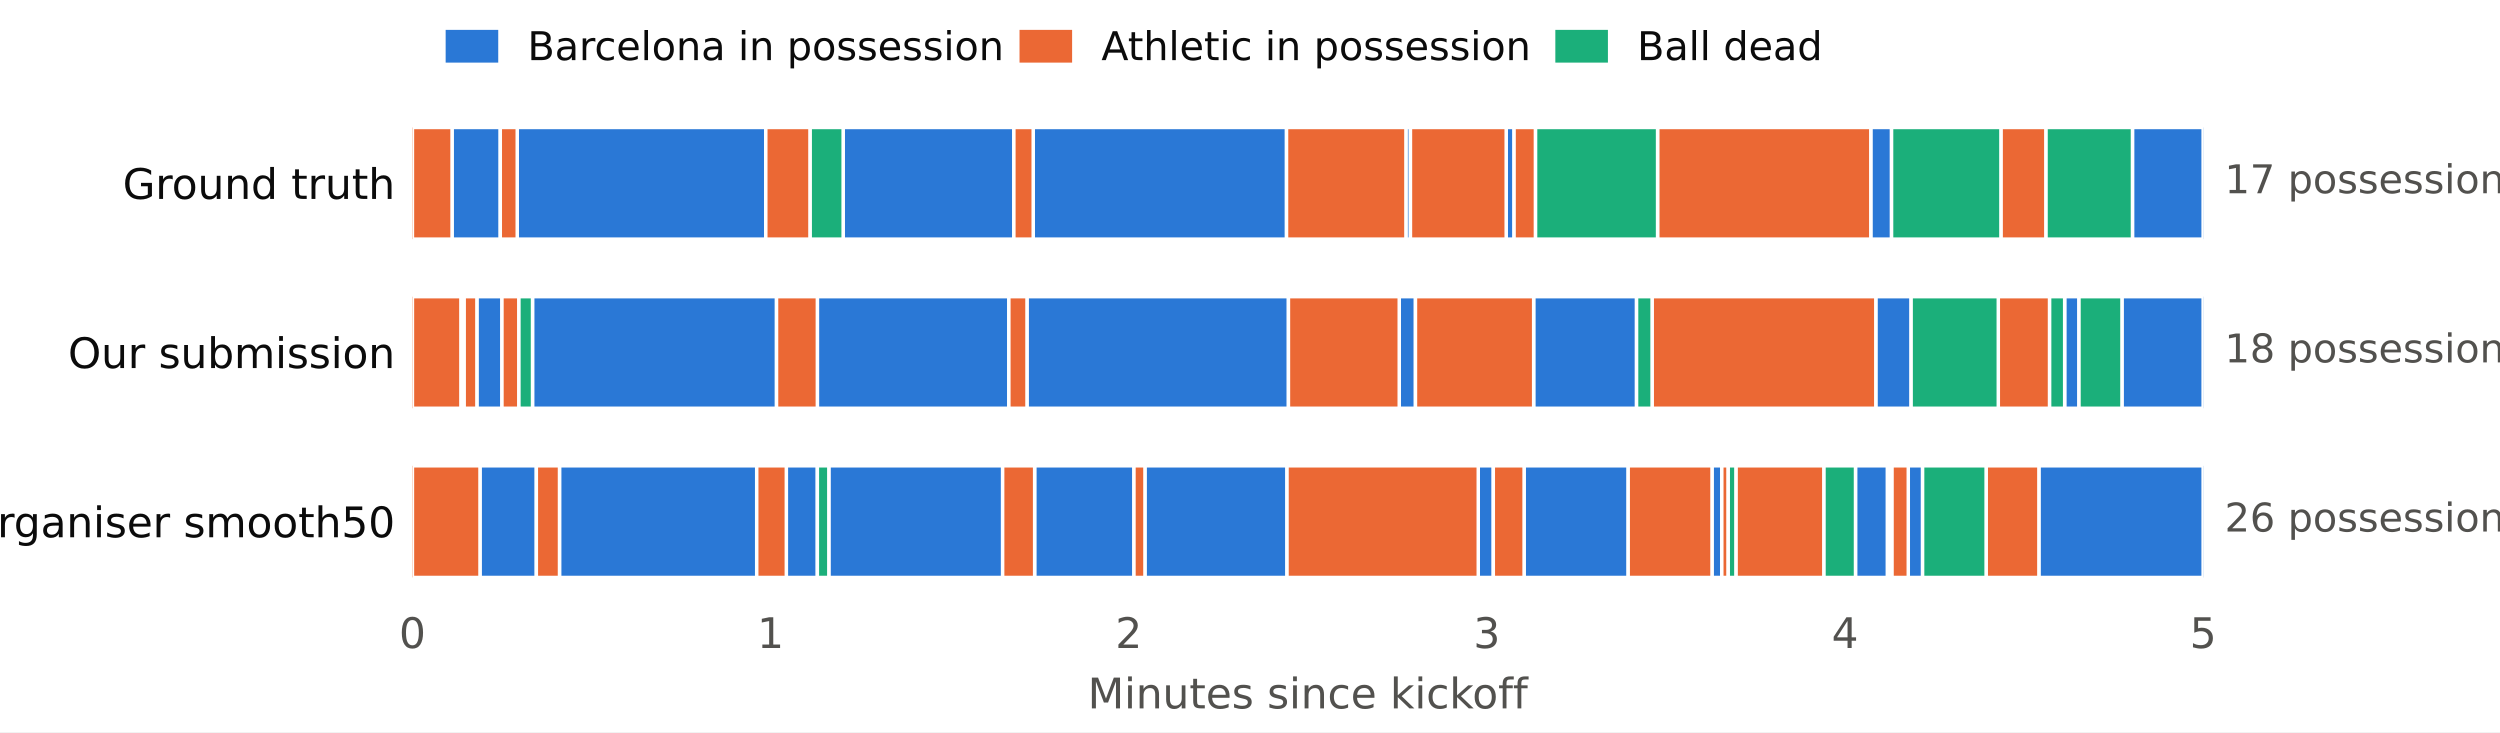
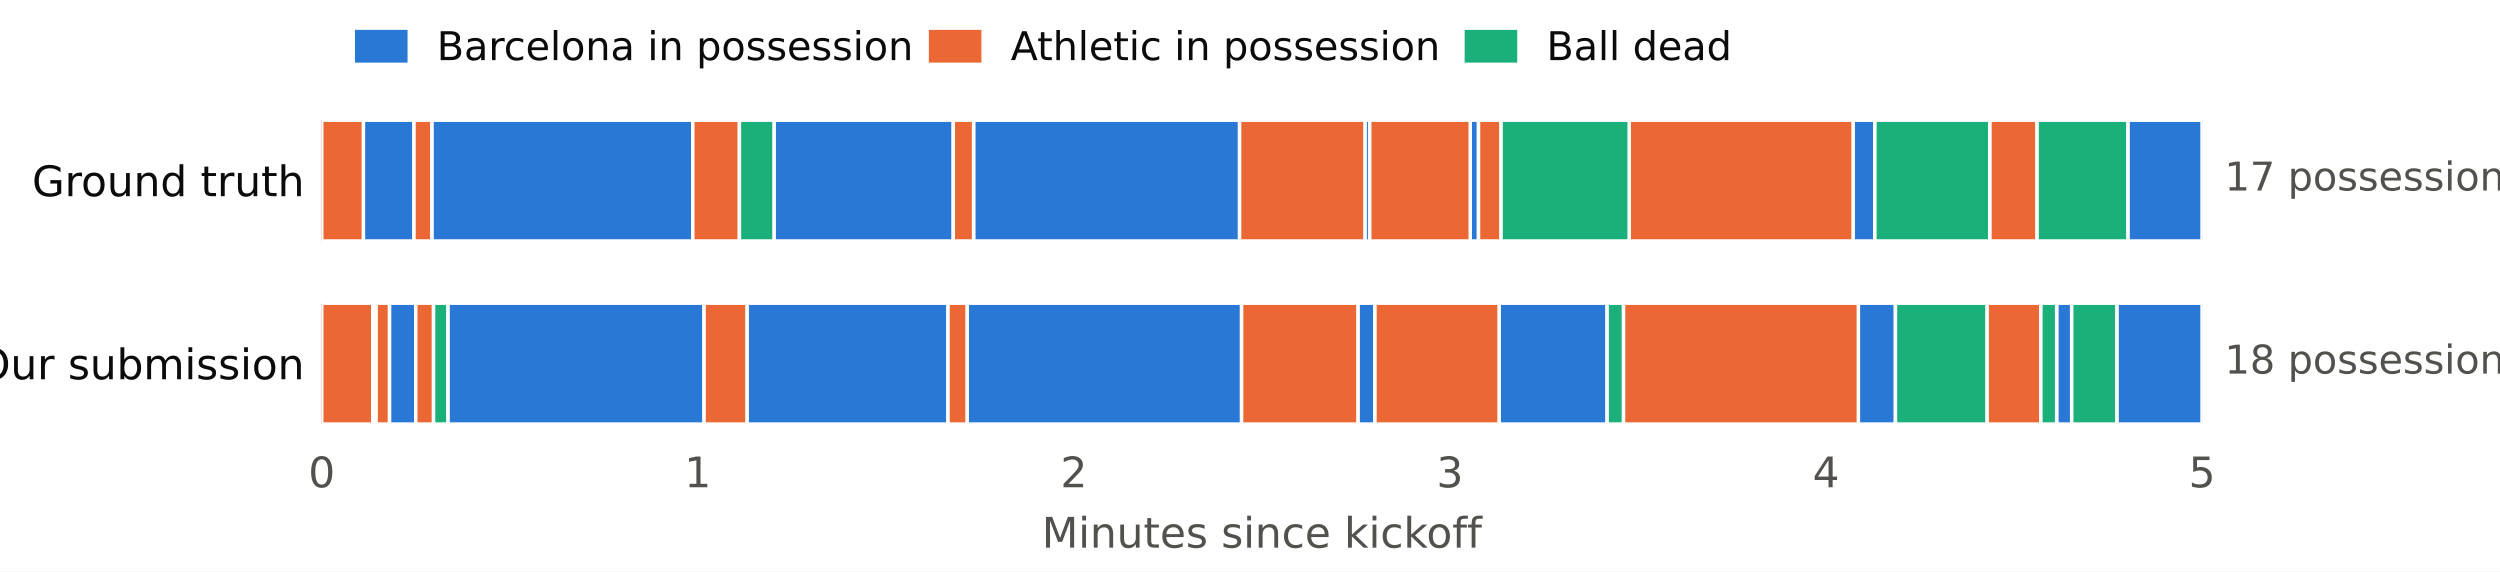
- <svg xmlns="http://www.w3.org/2000/svg" width="504pt" height="147.6pt" viewBox="0 0 504 147.6" version="1.1">
+ <svg xmlns="http://www.w3.org/2000/svg" width="504pt" height="115.2pt" viewBox="0 0 504 115.2" version="1.1">
  <defs>
    <style type="text/css">*{stroke-linejoin: round; stroke-linecap: butt}</style>
  </defs>
  <g id="figure_1">
    <g id="patch_1">
-       <path d="M 0 147.6  L 504 147.6  L 504 0  L 0 0  z " style="fill: #ffffff" />
+       <path d="M 0 115.2  L 504 115.2  L 504 0  L 0 0  z " style="fill: #ffffff" />
    </g>
    <g id="axes_1">
      <g id="patch_2">
-         <path d="M 83.144 120.951  L 444.153 120.951  L 444.153 21.163  L 83.144 21.163  z " style="fill: #ffffff" />
+         <path d="M 64.862 88.551  L 443.934 88.551  L 443.934 21.163  L 64.862 21.163  z " style="fill: #ffffff" />
      </g>
      <g id="PolyCollection_1">
-         <path d="M 91.134 48.207  L 91.134 25.699  L 100.857 25.699  L 100.857 48.207  z " clip-path="url(#pdfff9380ca)" style="fill: #2a78d6; stroke: #ffffff; stroke-width: 0.7" />
-         <path d="M 104.275 48.207  L 104.275 25.699  L 154.383 25.699  L 154.383 48.207  z " clip-path="url(#pdfff9380ca)" style="fill: #2a78d6; stroke: #ffffff; stroke-width: 0.7" />
-         <path d="M 169.979 48.207  L 169.979 25.699  L 204.395 25.699  L 204.395 48.207  z " clip-path="url(#pdfff9380ca)" style="fill: #2a78d6; stroke: #ffffff; stroke-width: 0.7" />
-         <path d="M 208.294 48.207  L 208.294 25.699  L 259.364 25.699  L 259.364 48.207  z " clip-path="url(#pdfff9380ca)" style="fill: #2a78d6; stroke: #ffffff; stroke-width: 0.7" />
-         <path d="M 283.432 48.207  L 283.432 25.699  L 284.346 25.699  L 284.346 48.207  z " clip-path="url(#pdfff9380ca)" style="fill: #2a78d6; stroke: #ffffff; stroke-width: 0.7" />
-         <path d="M 303.648 48.207  L 303.648 25.699  L 305.237 25.699  L 305.237 48.207  z " clip-path="url(#pdfff9380ca)" style="fill: #2a78d6; stroke: #ffffff; stroke-width: 0.7" />
-         <path d="M 377.15 48.207  L 377.15 25.699  L 381.338 25.699  L 381.338 48.207  z " clip-path="url(#pdfff9380ca)" style="fill: #2a78d6; stroke: #ffffff; stroke-width: 0.7" />
-         <path d="M 429.905 48.207  L 429.905 25.699  L 444.153 25.699  L 444.153 48.207  z " clip-path="url(#pdfff9380ca)" style="fill: #2a78d6; stroke: #ffffff; stroke-width: 0.7" />
+         <path d="M 73.252 48.583  L 73.252 24.226  L 83.462 24.226  L 83.462 48.583  z " clip-path="url(#pb550f73fe0)" style="fill: #2a78d6; stroke: #ffffff; stroke-width: 0.7" />
+         <path d="M 87.05 48.583  L 87.05 24.226  L 139.666 24.226  L 139.666 48.583  z " clip-path="url(#pb550f73fe0)" style="fill: #2a78d6; stroke: #ffffff; stroke-width: 0.7" />
+         <path d="M 156.041 48.583  L 156.041 24.226  L 192.18 24.226  L 192.18 48.583  z " clip-path="url(#pb550f73fe0)" style="fill: #2a78d6; stroke: #ffffff; stroke-width: 0.7" />
+         <path d="M 196.274 48.583  L 196.274 24.226  L 249.9 24.226  L 249.9 48.583  z " clip-path="url(#pb550f73fe0)" style="fill: #2a78d6; stroke: #ffffff; stroke-width: 0.7" />
+         <path d="M 275.171 48.583  L 275.171 24.226  L 276.131 24.226  L 276.131 48.583  z " clip-path="url(#pb550f73fe0)" style="fill: #2a78d6; stroke: #ffffff; stroke-width: 0.7" />
+         <path d="M 296.399 48.583  L 296.399 24.226  L 298.067 24.226  L 298.067 48.583  z " clip-path="url(#pb550f73fe0)" style="fill: #2a78d6; stroke: #ffffff; stroke-width: 0.7" />
+         <path d="M 373.578 48.583  L 373.578 24.226  L 377.975 24.226  L 377.975 48.583  z " clip-path="url(#pb550f73fe0)" style="fill: #2a78d6; stroke: #ffffff; stroke-width: 0.7" />
+         <path d="M 428.973 48.583  L 428.973 24.226  L 443.934 24.226  L 443.934 48.583  z " clip-path="url(#pb550f73fe0)" style="fill: #2a78d6; stroke: #ffffff; stroke-width: 0.7" />
      </g>
      <g id="PolyCollection_2">
-         <path d="M 83.144 48.207  L 83.144 25.699  L 91.134 25.699  L 91.134 48.207  z " clip-path="url(#pdfff9380ca)" style="fill: #eb6834; stroke: #ffffff; stroke-width: 0.7" />
-         <path d="M 100.857 48.207  L 100.857 25.699  L 104.275 25.699  L 104.275 48.207  z " clip-path="url(#pdfff9380ca)" style="fill: #eb6834; stroke: #ffffff; stroke-width: 0.7" />
-         <path d="M 154.383 48.207  L 154.383 25.699  L 163.336 25.699  L 163.336 48.207  z " clip-path="url(#pdfff9380ca)" style="fill: #eb6834; stroke: #ffffff; stroke-width: 0.7" />
-         <path d="M 204.395 48.207  L 204.395 25.699  L 208.294 25.699  L 208.294 48.207  z " clip-path="url(#pdfff9380ca)" style="fill: #eb6834; stroke: #ffffff; stroke-width: 0.7" />
-         <path d="M 259.364 48.207  L 259.364 25.699  L 283.432 25.699  L 283.432 48.207  z " clip-path="url(#pdfff9380ca)" style="fill: #eb6834; stroke: #ffffff; stroke-width: 0.7" />
-         <path d="M 284.346 48.207  L 284.346 25.699  L 303.648 25.699  L 303.648 48.207  z " clip-path="url(#pdfff9380ca)" style="fill: #eb6834; stroke: #ffffff; stroke-width: 0.7" />
-         <path d="M 305.237 48.207  L 305.237 25.699  L 309.569 25.699  L 309.569 48.207  z " clip-path="url(#pdfff9380ca)" style="fill: #eb6834; stroke: #ffffff; stroke-width: 0.7" />
-         <path d="M 334.166 48.207  L 334.166 25.699  L 377.15 25.699  L 377.15 48.207  z " clip-path="url(#pdfff9380ca)" style="fill: #eb6834; stroke: #ffffff; stroke-width: 0.7" />
-         <path d="M 403.383 48.207  L 403.383 25.699  L 412.481 25.699  L 412.481 48.207  z " clip-path="url(#pdfff9380ca)" style="fill: #eb6834; stroke: #ffffff; stroke-width: 0.7" />
+         <path d="M 64.862 48.583  L 64.862 24.226  L 73.252 24.226  L 73.252 48.583  z " clip-path="url(#pb550f73fe0)" style="fill: #eb6834; stroke: #ffffff; stroke-width: 0.7" />
+         <path d="M 83.462 48.583  L 83.462 24.226  L 87.05 24.226  L 87.05 48.583  z " clip-path="url(#pb550f73fe0)" style="fill: #eb6834; stroke: #ffffff; stroke-width: 0.7" />
+         <path d="M 139.666 48.583  L 139.666 24.226  L 149.067 24.226  L 149.067 48.583  z " clip-path="url(#pb550f73fe0)" style="fill: #eb6834; stroke: #ffffff; stroke-width: 0.7" />
+         <path d="M 192.18 48.583  L 192.18 24.226  L 196.274 24.226  L 196.274 48.583  z " clip-path="url(#pb550f73fe0)" style="fill: #eb6834; stroke: #ffffff; stroke-width: 0.7" />
+         <path d="M 249.9 48.583  L 249.9 24.226  L 275.171 24.226  L 275.171 48.583  z " clip-path="url(#pb550f73fe0)" style="fill: #eb6834; stroke: #ffffff; stroke-width: 0.7" />
+         <path d="M 276.131 48.583  L 276.131 24.226  L 296.399 24.226  L 296.399 48.583  z " clip-path="url(#pb550f73fe0)" style="fill: #eb6834; stroke: #ffffff; stroke-width: 0.7" />
+         <path d="M 298.067 48.583  L 298.067 24.226  L 302.616 24.226  L 302.616 48.583  z " clip-path="url(#pb550f73fe0)" style="fill: #eb6834; stroke: #ffffff; stroke-width: 0.7" />
+         <path d="M 328.443 48.583  L 328.443 24.226  L 373.578 24.226  L 373.578 48.583  z " clip-path="url(#pb550f73fe0)" style="fill: #eb6834; stroke: #ffffff; stroke-width: 0.7" />
+         <path d="M 401.124 48.583  L 401.124 24.226  L 410.677 24.226  L 410.677 48.583  z " clip-path="url(#pb550f73fe0)" style="fill: #eb6834; stroke: #ffffff; stroke-width: 0.7" />
      </g>
      <g id="PolyCollection_3">
-         <path d="M 163.336 48.207  L 163.336 25.699  L 169.979 25.699  L 169.979 48.207  z " clip-path="url(#pdfff9380ca)" style="fill: #1baf7a; stroke: #ffffff; stroke-width: 0.7" />
-         <path d="M 309.569 48.207  L 309.569 25.699  L 334.166 25.699  L 334.166 48.207  z " clip-path="url(#pdfff9380ca)" style="fill: #1baf7a; stroke: #ffffff; stroke-width: 0.7" />
-         <path d="M 381.338 48.207  L 381.338 25.699  L 403.383 25.699  L 403.383 48.207  z " clip-path="url(#pdfff9380ca)" style="fill: #1baf7a; stroke: #ffffff; stroke-width: 0.7" />
-         <path d="M 412.481 48.207  L 412.481 25.699  L 429.905 25.699  L 429.905 48.207  z " clip-path="url(#pdfff9380ca)" style="fill: #1baf7a; stroke: #ffffff; stroke-width: 0.7" />
+         <path d="M 149.067 48.583  L 149.067 24.226  L 156.041 24.226  L 156.041 48.583  z " clip-path="url(#pb550f73fe0)" style="fill: #1baf7a; stroke: #ffffff; stroke-width: 0.7" />
+         <path d="M 302.616 48.583  L 302.616 24.226  L 328.443 24.226  L 328.443 48.583  z " clip-path="url(#pb550f73fe0)" style="fill: #1baf7a; stroke: #ffffff; stroke-width: 0.7" />
+         <path d="M 377.975 48.583  L 377.975 24.226  L 401.124 24.226  L 401.124 48.583  z " clip-path="url(#pb550f73fe0)" style="fill: #1baf7a; stroke: #ffffff; stroke-width: 0.7" />
+         <path d="M 410.677 48.583  L 410.677 24.226  L 428.973 24.226  L 428.973 48.583  z " clip-path="url(#pb550f73fe0)" style="fill: #1baf7a; stroke: #ffffff; stroke-width: 0.7" />
      </g>
      <g id="PolyCollection_4">
-         <path d="M 96.14 82.311  L 96.14 59.803  L 101.194 59.803  L 101.194 82.311  z " clip-path="url(#pdfff9380ca)" style="fill: #2a78d6; stroke: #ffffff; stroke-width: 0.7" />
-         <path d="M 107.355 82.311  L 107.355 59.803  L 156.549 59.803  L 156.549 82.311  z " clip-path="url(#pdfff9380ca)" style="fill: #2a78d6; stroke: #ffffff; stroke-width: 0.7" />
-         <path d="M 164.78 82.311  L 164.78 59.803  L 203.384 59.803  L 203.384 82.311  z " clip-path="url(#pdfff9380ca)" style="fill: #2a78d6; stroke: #ffffff; stroke-width: 0.7" />
-         <path d="M 207.042 82.311  L 207.042 59.803  L 259.75 59.803  L 259.75 82.311  z " clip-path="url(#pdfff9380ca)" style="fill: #2a78d6; stroke: #ffffff; stroke-width: 0.7" />
-         <path d="M 282.084 82.311  L 282.084 59.803  L 285.357 59.803  L 285.357 82.311  z " clip-path="url(#pdfff9380ca)" style="fill: #2a78d6; stroke: #ffffff; stroke-width: 0.7" />
-         <path d="M 309.184 82.311  L 309.184 59.803  L 329.93 59.803  L 329.93 82.311  z " clip-path="url(#pdfff9380ca)" style="fill: #2a78d6; stroke: #ffffff; stroke-width: 0.7" />
-         <path d="M 378.161 82.311  L 378.161 59.803  L 385.285 59.803  L 385.285 82.311  z " clip-path="url(#pdfff9380ca)" style="fill: #2a78d6; stroke: #ffffff; stroke-width: 0.7" />
-         <path d="M 416.235 82.311  L 416.235 59.803  L 419.123 59.803  L 419.123 82.311  z " clip-path="url(#pdfff9380ca)" style="fill: #2a78d6; stroke: #ffffff; stroke-width: 0.7" />
-         <path d="M 427.787 82.311  L 427.787 59.803  L 444.153 59.803  L 444.153 82.311  z " clip-path="url(#pdfff9380ca)" style="fill: #2a78d6; stroke: #ffffff; stroke-width: 0.7" />
+         <path d="M 78.509 85.488  L 78.509 61.131  L 83.816 61.131  L 83.816 85.488  z " clip-path="url(#pb550f73fe0)" style="fill: #2a78d6; stroke: #ffffff; stroke-width: 0.7" />
+         <path d="M 90.285 85.488  L 90.285 61.131  L 141.94 61.131  L 141.94 85.488  z " clip-path="url(#pb550f73fe0)" style="fill: #2a78d6; stroke: #ffffff; stroke-width: 0.7" />
+         <path d="M 150.583 85.488  L 150.583 61.131  L 191.118 61.131  L 191.118 85.488  z " clip-path="url(#pb550f73fe0)" style="fill: #2a78d6; stroke: #ffffff; stroke-width: 0.7" />
+         <path d="M 194.959 85.488  L 194.959 61.131  L 250.304 61.131  L 250.304 85.488  z " clip-path="url(#pb550f73fe0)" style="fill: #2a78d6; stroke: #ffffff; stroke-width: 0.7" />
+         <path d="M 273.756 85.488  L 273.756 61.131  L 277.193 61.131  L 277.193 85.488  z " clip-path="url(#pb550f73fe0)" style="fill: #2a78d6; stroke: #ffffff; stroke-width: 0.7" />
+         <path d="M 302.212 85.488  L 302.212 61.131  L 323.996 61.131  L 323.996 85.488  z " clip-path="url(#pb550f73fe0)" style="fill: #2a78d6; stroke: #ffffff; stroke-width: 0.7" />
+         <path d="M 374.64 85.488  L 374.64 61.131  L 382.12 61.131  L 382.12 85.488  z " clip-path="url(#pb550f73fe0)" style="fill: #2a78d6; stroke: #ffffff; stroke-width: 0.7" />
+         <path d="M 414.619 85.488  L 414.619 61.131  L 417.652 61.131  L 417.652 85.488  z " clip-path="url(#pb550f73fe0)" style="fill: #2a78d6; stroke: #ffffff; stroke-width: 0.7" />
+         <path d="M 426.749 85.488  L 426.749 61.131  L 443.934 61.131  L 443.934 85.488  z " clip-path="url(#pb550f73fe0)" style="fill: #2a78d6; stroke: #ffffff; stroke-width: 0.7" />
      </g>
      <g id="PolyCollection_5">
-         <path d="M 83.144 82.311  L 83.144 59.803  L 92.963 59.803  L 92.963 82.311  z " clip-path="url(#pdfff9380ca)" style="fill: #eb6834; stroke: #ffffff; stroke-width: 0.7" />
-         <path d="M 93.541 82.311  L 93.541 59.803  L 96.14 59.803  L 96.14 82.311  z " clip-path="url(#pdfff9380ca)" style="fill: #eb6834; stroke: #ffffff; stroke-width: 0.7" />
-         <path d="M 101.194 82.311  L 101.194 59.803  L 104.612 59.803  L 104.612 82.311  z " clip-path="url(#pdfff9380ca)" style="fill: #eb6834; stroke: #ffffff; stroke-width: 0.7" />
-         <path d="M 156.549 82.311  L 156.549 59.803  L 164.78 59.803  L 164.78 82.311  z " clip-path="url(#pdfff9380ca)" style="fill: #eb6834; stroke: #ffffff; stroke-width: 0.7" />
-         <path d="M 203.384 82.311  L 203.384 59.803  L 207.042 59.803  L 207.042 82.311  z " clip-path="url(#pdfff9380ca)" style="fill: #eb6834; stroke: #ffffff; stroke-width: 0.7" />
-         <path d="M 259.75 82.311  L 259.75 59.803  L 282.084 59.803  L 282.084 82.311  z " clip-path="url(#pdfff9380ca)" style="fill: #eb6834; stroke: #ffffff; stroke-width: 0.7" />
-         <path d="M 285.357 82.311  L 285.357 59.803  L 309.184 59.803  L 309.184 82.311  z " clip-path="url(#pdfff9380ca)" style="fill: #eb6834; stroke: #ffffff; stroke-width: 0.7" />
-         <path d="M 333.059 82.311  L 333.059 59.803  L 378.161 59.803  L 378.161 82.311  z " clip-path="url(#pdfff9380ca)" style="fill: #eb6834; stroke: #ffffff; stroke-width: 0.7" />
-         <path d="M 402.854 82.311  L 402.854 59.803  L 413.203 59.803  L 413.203 82.311  z " clip-path="url(#pdfff9380ca)" style="fill: #eb6834; stroke: #ffffff; stroke-width: 0.7" />
+         <path d="M 64.862 85.488  L 64.862 61.131  L 75.173 61.131  L 75.173 85.488  z " clip-path="url(#pb550f73fe0)" style="fill: #eb6834; stroke: #ffffff; stroke-width: 0.7" />
+         <path d="M 75.779 85.488  L 75.779 61.131  L 78.509 61.131  L 78.509 85.488  z " clip-path="url(#pb550f73fe0)" style="fill: #eb6834; stroke: #ffffff; stroke-width: 0.7" />
+         <path d="M 83.816 85.488  L 83.816 61.131  L 87.404 61.131  L 87.404 85.488  z " clip-path="url(#pb550f73fe0)" style="fill: #eb6834; stroke: #ffffff; stroke-width: 0.7" />
+         <path d="M 141.94 85.488  L 141.94 61.131  L 150.583 61.131  L 150.583 85.488  z " clip-path="url(#pb550f73fe0)" style="fill: #eb6834; stroke: #ffffff; stroke-width: 0.7" />
+         <path d="M 191.118 85.488  L 191.118 61.131  L 194.959 61.131  L 194.959 85.488  z " clip-path="url(#pb550f73fe0)" style="fill: #eb6834; stroke: #ffffff; stroke-width: 0.7" />
+         <path d="M 250.304 85.488  L 250.304 61.131  L 273.756 61.131  L 273.756 85.488  z " clip-path="url(#pb550f73fe0)" style="fill: #eb6834; stroke: #ffffff; stroke-width: 0.7" />
+         <path d="M 277.193 85.488  L 277.193 61.131  L 302.212 61.131  L 302.212 85.488  z " clip-path="url(#pb550f73fe0)" style="fill: #eb6834; stroke: #ffffff; stroke-width: 0.7" />
+         <path d="M 327.281 85.488  L 327.281 61.131  L 374.64 61.131  L 374.64 85.488  z " clip-path="url(#pb550f73fe0)" style="fill: #eb6834; stroke: #ffffff; stroke-width: 0.7" />
+         <path d="M 400.568 85.488  L 400.568 61.131  L 411.435 61.131  L 411.435 85.488  z " clip-path="url(#pb550f73fe0)" style="fill: #eb6834; stroke: #ffffff; stroke-width: 0.7" />
      </g>
      <g id="PolyCollection_6">
-         <path d="M 92.963 82.311  L 92.963 59.803  L 93.541 59.803  L 93.541 82.311  z " clip-path="url(#pdfff9380ca)" style="fill: #1baf7a; stroke: #ffffff; stroke-width: 0.7" />
-         <path d="M 104.612 82.311  L 104.612 59.803  L 107.355 59.803  L 107.355 82.311  z " clip-path="url(#pdfff9380ca)" style="fill: #1baf7a; stroke: #ffffff; stroke-width: 0.7" />
-         <path d="M 329.93 82.311  L 329.93 59.803  L 333.059 59.803  L 333.059 82.311  z " clip-path="url(#pdfff9380ca)" style="fill: #1baf7a; stroke: #ffffff; stroke-width: 0.7" />
-         <path d="M 385.285 82.311  L 385.285 59.803  L 402.854 59.803  L 402.854 82.311  z " clip-path="url(#pdfff9380ca)" style="fill: #1baf7a; stroke: #ffffff; stroke-width: 0.7" />
-         <path d="M 413.203 82.311  L 413.203 59.803  L 416.235 59.803  L 416.235 82.311  z " clip-path="url(#pdfff9380ca)" style="fill: #1baf7a; stroke: #ffffff; stroke-width: 0.7" />
-         <path d="M 419.123 82.311  L 419.123 59.803  L 427.787 59.803  L 427.787 82.311  z " clip-path="url(#pdfff9380ca)" style="fill: #1baf7a; stroke: #ffffff; stroke-width: 0.7" />
-       </g>
-       <g id="PolyCollection_7">
-         <path d="M 96.766 116.415  L 96.766 93.906  L 108.126 93.906  L 108.126 116.415  z " clip-path="url(#pdfff9380ca)" style="fill: #2a78d6; stroke: #ffffff; stroke-width: 0.7" />
-         <path d="M 112.795 116.415  L 112.795 93.906  L 152.554 93.906  L 152.554 116.415  z " clip-path="url(#pdfff9380ca)" style="fill: #2a78d6; stroke: #ffffff; stroke-width: 0.7" />
-         <path d="M 158.522 116.415  L 158.522 93.906  L 164.78 93.906  L 164.78 116.415  z " clip-path="url(#pdfff9380ca)" style="fill: #2a78d6; stroke: #ffffff; stroke-width: 0.7" />
-         <path d="M 167.09 116.415  L 167.09 93.906  L 202.132 93.906  L 202.132 116.415  z " clip-path="url(#pdfff9380ca)" style="fill: #2a78d6; stroke: #ffffff; stroke-width: 0.7" />
-         <path d="M 208.582 116.415  L 208.582 93.906  L 228.606 93.906  L 228.606 116.415  z " clip-path="url(#pdfff9380ca)" style="fill: #2a78d6; stroke: #ffffff; stroke-width: 0.7" />
-         <path d="M 230.821 116.415  L 230.821 93.906  L 259.461 93.906  L 259.461 116.415  z " clip-path="url(#pdfff9380ca)" style="fill: #2a78d6; stroke: #ffffff; stroke-width: 0.7" />
-         <path d="M 298.017 116.415  L 298.017 93.906  L 301.049 93.906  L 301.049 116.415  z " clip-path="url(#pdfff9380ca)" style="fill: #2a78d6; stroke: #ffffff; stroke-width: 0.7" />
-         <path d="M 307.258 116.415  L 307.258 93.906  L 328.245 93.906  L 328.245 116.415  z " clip-path="url(#pdfff9380ca)" style="fill: #2a78d6; stroke: #ffffff; stroke-width: 0.7" />
-         <path d="M 345.14 116.415  L 345.14 93.906  L 347.114 93.906  L 347.114 116.415  z " clip-path="url(#pdfff9380ca)" style="fill: #2a78d6; stroke: #ffffff; stroke-width: 0.7" />
-         <path d="M 374.069 116.415  L 374.069 93.906  L 380.519 93.906  L 380.519 116.415  z " clip-path="url(#pdfff9380ca)" style="fill: #2a78d6; stroke: #ffffff; stroke-width: 0.7" />
-         <path d="M 381.001 116.415  L 381.001 93.906  L 381.434 93.906  L 381.434 116.415  z " clip-path="url(#pdfff9380ca)" style="fill: #2a78d6; stroke: #ffffff; stroke-width: 0.7" />
-         <path d="M 384.707 116.415  L 384.707 93.906  L 387.595 93.906  L 387.595 116.415  z " clip-path="url(#pdfff9380ca)" style="fill: #2a78d6; stroke: #ffffff; stroke-width: 0.7" />
-         <path d="M 411.037 116.415  L 411.037 93.906  L 444.153 93.906  L 444.153 116.415  z " clip-path="url(#pdfff9380ca)" style="fill: #2a78d6; stroke: #ffffff; stroke-width: 0.7" />
-       </g>
-       <g id="PolyCollection_8">
-         <path d="M 83.144 116.415  L 83.144 93.906  L 96.766 93.906  L 96.766 116.415  z " clip-path="url(#pdfff9380ca)" style="fill: #eb6834; stroke: #ffffff; stroke-width: 0.7" />
-         <path d="M 108.126 116.415  L 108.126 93.906  L 112.795 93.906  L 112.795 116.415  z " clip-path="url(#pdfff9380ca)" style="fill: #eb6834; stroke: #ffffff; stroke-width: 0.7" />
-         <path d="M 152.554 116.415  L 152.554 93.906  L 158.522 93.906  L 158.522 116.415  z " clip-path="url(#pdfff9380ca)" style="fill: #eb6834; stroke: #ffffff; stroke-width: 0.7" />
-         <path d="M 202.132 116.415  L 202.132 93.906  L 208.582 93.906  L 208.582 116.415  z " clip-path="url(#pdfff9380ca)" style="fill: #eb6834; stroke: #ffffff; stroke-width: 0.7" />
-         <path d="M 228.606 116.415  L 228.606 93.906  L 230.821 93.906  L 230.821 116.415  z " clip-path="url(#pdfff9380ca)" style="fill: #eb6834; stroke: #ffffff; stroke-width: 0.7" />
-         <path d="M 259.461 116.415  L 259.461 93.906  L 298.017 93.906  L 298.017 116.415  z " clip-path="url(#pdfff9380ca)" style="fill: #eb6834; stroke: #ffffff; stroke-width: 0.7" />
-         <path d="M 301.049 116.415  L 301.049 93.906  L 307.258 93.906  L 307.258 116.415  z " clip-path="url(#pdfff9380ca)" style="fill: #eb6834; stroke: #ffffff; stroke-width: 0.7" />
-         <path d="M 328.245 116.415  L 328.245 93.906  L 345.14 93.906  L 345.14 116.415  z " clip-path="url(#pdfff9380ca)" style="fill: #eb6834; stroke: #ffffff; stroke-width: 0.7" />
-         <path d="M 347.114 116.415  L 347.114 93.906  L 348.413 93.906  L 348.413 116.415  z " clip-path="url(#pdfff9380ca)" style="fill: #eb6834; stroke: #ffffff; stroke-width: 0.7" />
-         <path d="M 349.954 116.415  L 349.954 93.906  L 367.715 93.906  L 367.715 116.415  z " clip-path="url(#pdfff9380ca)" style="fill: #eb6834; stroke: #ffffff; stroke-width: 0.7" />
-         <path d="M 380.519 116.415  L 380.519 93.906  L 381.001 93.906  L 381.001 116.415  z " clip-path="url(#pdfff9380ca)" style="fill: #eb6834; stroke: #ffffff; stroke-width: 0.7" />
-         <path d="M 381.434 116.415  L 381.434 93.906  L 384.707 93.906  L 384.707 116.415  z " clip-path="url(#pdfff9380ca)" style="fill: #eb6834; stroke: #ffffff; stroke-width: 0.7" />
-         <path d="M 400.399 116.415  L 400.399 93.906  L 411.037 93.906  L 411.037 116.415  z " clip-path="url(#pdfff9380ca)" style="fill: #eb6834; stroke: #ffffff; stroke-width: 0.7" />
-       </g>
-       <g id="PolyCollection_9">
-         <path d="M 164.78 116.415  L 164.78 93.906  L 167.09 93.906  L 167.09 116.415  z " clip-path="url(#pdfff9380ca)" style="fill: #1baf7a; stroke: #ffffff; stroke-width: 0.7" />
-         <path d="M 348.413 116.415  L 348.413 93.906  L 349.954 93.906  L 349.954 116.415  z " clip-path="url(#pdfff9380ca)" style="fill: #1baf7a; stroke: #ffffff; stroke-width: 0.7" />
-         <path d="M 367.715 116.415  L 367.715 93.906  L 374.069 93.906  L 374.069 116.415  z " clip-path="url(#pdfff9380ca)" style="fill: #1baf7a; stroke: #ffffff; stroke-width: 0.7" />
-         <path d="M 387.595 116.415  L 387.595 93.906  L 400.399 93.906  L 400.399 116.415  z " clip-path="url(#pdfff9380ca)" style="fill: #1baf7a; stroke: #ffffff; stroke-width: 0.7" />
+         <path d="M 75.173 85.488  L 75.173 61.131  L 75.779 61.131  L 75.779 85.488  z " clip-path="url(#pb550f73fe0)" style="fill: #1baf7a; stroke: #ffffff; stroke-width: 0.7" />
+         <path d="M 87.404 85.488  L 87.404 61.131  L 90.285 61.131  L 90.285 85.488  z " clip-path="url(#pb550f73fe0)" style="fill: #1baf7a; stroke: #ffffff; stroke-width: 0.7" />
+         <path d="M 323.996 85.488  L 323.996 61.131  L 327.281 61.131  L 327.281 85.488  z " clip-path="url(#pb550f73fe0)" style="fill: #1baf7a; stroke: #ffffff; stroke-width: 0.7" />
+         <path d="M 382.12 85.488  L 382.12 61.131  L 400.568 61.131  L 400.568 85.488  z " clip-path="url(#pb550f73fe0)" style="fill: #1baf7a; stroke: #ffffff; stroke-width: 0.7" />
+         <path d="M 411.435 85.488  L 411.435 61.131  L 414.619 61.131  L 414.619 85.488  z " clip-path="url(#pb550f73fe0)" style="fill: #1baf7a; stroke: #ffffff; stroke-width: 0.7" />
+         <path d="M 417.652 85.488  L 417.652 61.131  L 426.749 61.131  L 426.749 85.488  z " clip-path="url(#pb550f73fe0)" style="fill: #1baf7a; stroke: #ffffff; stroke-width: 0.7" />
      </g>
      <g id="matplotlib.axis_1">
        <g id="xtick_1">
          <g id="line2d_1" />
          <g id="text_1">
-             <text style="font-size: 8.5px; font-family: 'Segoe UI', 'DejaVu Sans'; text-anchor: middle; fill: #52514e" x="83.144" y="130.639" transform="rotate(-0 83.14368 130.6392)">0</text>
+             <text style="font-size: 8.5px; font-family: 'Segoe UI', 'DejaVu Sans'; text-anchor: middle; fill: #52514e" x="64.862" y="98.239" transform="rotate(-0 64.86204 98.23915)">0</text>
          </g>
        </g>
        <g id="xtick_2">
          <g id="line2d_2" />
          <g id="text_2">
-             <text style="font-size: 8.5px; font-family: 'Segoe UI', 'DejaVu Sans'; text-anchor: middle; fill: #52514e" x="155.346" y="130.639" transform="rotate(-0 155.3456 130.6392)">1</text>
+             <text style="font-size: 8.5px; font-family: 'Segoe UI', 'DejaVu Sans'; text-anchor: middle; fill: #52514e" x="140.676" y="98.239" transform="rotate(-0 140.6764 98.23915)">1</text>
          </g>
        </g>
        <g id="xtick_3">
          <g id="line2d_3" />
          <g id="text_3">
-             <text style="font-size: 8.5px; font-family: 'Segoe UI', 'DejaVu Sans'; text-anchor: middle; fill: #52514e" x="227.547" y="130.639" transform="rotate(-0 227.5475 130.6392)">2</text>
+             <text style="font-size: 8.5px; font-family: 'Segoe UI', 'DejaVu Sans'; text-anchor: middle; fill: #52514e" x="216.491" y="98.239" transform="rotate(-0 216.4908 98.23915)">2</text>
          </g>
        </g>
        <g id="xtick_4">
          <g id="line2d_4" />
          <g id="text_4">
-             <text style="font-size: 8.5px; font-family: 'Segoe UI', 'DejaVu Sans'; text-anchor: middle; fill: #52514e" x="299.749" y="130.639" transform="rotate(-0 299.7494 130.6392)">3</text>
+             <text style="font-size: 8.5px; font-family: 'Segoe UI', 'DejaVu Sans'; text-anchor: middle; fill: #52514e" x="292.305" y="98.239" transform="rotate(-0 292.3051 98.23915)">3</text>
          </g>
        </g>
        <g id="xtick_5">
          <g id="line2d_5" />
          <g id="text_5">
-             <text style="font-size: 8.5px; font-family: 'Segoe UI', 'DejaVu Sans'; text-anchor: middle; fill: #52514e" x="371.951" y="130.639" transform="rotate(-0 371.9513 130.6392)">4</text>
+             <text style="font-size: 8.5px; font-family: 'Segoe UI', 'DejaVu Sans'; text-anchor: middle; fill: #52514e" x="368.119" y="98.239" transform="rotate(-0 368.1195 98.23915)">4</text>
          </g>
        </g>
        <g id="xtick_6">
          <g id="line2d_6" />
          <g id="text_6">
-             <text style="font-size: 8.5px; font-family: 'Segoe UI', 'DejaVu Sans'; text-anchor: middle; fill: #52514e" x="444.153" y="130.639" transform="rotate(-0 444.1532 130.6392)">5</text>
+             <text style="font-size: 8.5px; font-family: 'Segoe UI', 'DejaVu Sans'; text-anchor: middle; fill: #52514e" x="443.934" y="98.239" transform="rotate(-0 443.9338 98.23915)">5</text>
          </g>
        </g>
        <g id="text_7">
-           <text style="font-size: 8.5px; font-family: 'Segoe UI', 'DejaVu Sans'; text-anchor: middle; fill: #52514e" x="263.648" y="142.811" transform="rotate(-0 263.6484 142.8109)">Minutes since kickoff</text>
+           <text style="font-size: 8.5px; font-family: 'Segoe UI', 'DejaVu Sans'; text-anchor: middle; fill: #52514e" x="254.398" y="110.411" transform="rotate(-0 254.3979 110.4109)">Minutes since kickoff</text>
        </g>
      </g>
      <g id="matplotlib.axis_2">
        <g id="ytick_1">
          <g id="line2d_7" />
          <g id="text_8">
-             <text style="font-size: 8.5px; font-family: 'Segoe UI', 'DejaVu Sans'; text-anchor: end; fill: #0b0b0b" x="79.644" y="108.307" transform="rotate(-0 79.64368 108.3071)">Organiser smooth50</text>
+             <text style="font-size: 8.5px; font-family: 'Segoe UI', 'DejaVu Sans'; text-anchor: end; fill: #0b0b0b" x="61.362" y="76.456" transform="rotate(-0 61.36204 76.45556)">Our submission</text>
          </g>
        </g>
        <g id="ytick_2">
          <g id="line2d_8" />
          <g id="text_9">
-             <text style="font-size: 8.5px; font-family: 'Segoe UI', 'DejaVu Sans'; text-anchor: end; fill: #0b0b0b" x="79.644" y="74.203" transform="rotate(-0 79.64368 74.20316)">Our submission</text>
-           </g>
-         </g>
-         <g id="ytick_3">
-           <g id="line2d_9" />
-           <g id="text_10">
-             <text style="font-size: 8.5px; font-family: 'Segoe UI', 'DejaVu Sans'; text-anchor: end; fill: #0b0b0b" x="79.644" y="40.099" transform="rotate(-0 79.64368 40.0992)">Ground truth</text>
+             <text style="font-size: 8.5px; font-family: 'Segoe UI', 'DejaVu Sans'; text-anchor: end; fill: #0b0b0b" x="61.362" y="39.551" transform="rotate(-0 61.36204 39.55075)">Ground truth</text>
          </g>
        </g>
      </g>
+       <g id="text_10">
+         <text style="font-size: 8px; font-family: 'Segoe UI', 'DejaVu Sans'; text-anchor: start; fill: #52514e" x="448.483" y="38.408" transform="rotate(-0 448.4827 38.40818)">17 possessions</text>
+       </g>
      <g id="text_11">
-         <text style="font-size: 8px; font-family: 'Segoe UI', 'DejaVu Sans'; text-anchor: start; fill: #52514e" x="448.485" y="38.957" transform="rotate(-0 448.4853 38.95662)">17 possessions</text>
-       </g>
-       <g id="text_12">
-         <text style="font-size: 8px; font-family: 'Segoe UI', 'DejaVu Sans'; text-anchor: start; fill: #52514e" x="448.485" y="73.061" transform="rotate(-0 448.4853 73.06058)">18 possessions</text>
-       </g>
-       <g id="text_13">
-         <text style="font-size: 8px; font-family: 'Segoe UI', 'DejaVu Sans'; text-anchor: start; fill: #52514e" x="448.485" y="107.165" transform="rotate(-0 448.4853 107.1645)">26 possessions</text>
+         <text style="font-size: 8px; font-family: 'Segoe UI', 'DejaVu Sans'; text-anchor: start; fill: #52514e" x="448.483" y="75.313" transform="rotate(-0 448.4827 75.31299)">18 possessions</text>
      </g>
      <g id="legend_1">
        <g id="patch_3">
-           <path d="M 90.344 12.123  L 99.944 12.123  L 99.944 6.523  L 90.344 6.523  z " style="fill: #2a78d6; stroke: #2a78d6; stroke-linejoin: miter" />
+           <path d="M 72.062 12.123  L 81.662 12.123  L 81.662 6.523  L 72.062 6.523  z " style="fill: #2a78d6; stroke: #2a78d6; stroke-linejoin: miter" />
+         </g>
+         <g id="text_12">
+           <text style="font-size: 8px; font-family: 'Segoe UI', 'DejaVu Sans'; text-anchor: start; fill: #0b0b0b" x="88.062" y="12.123" transform="rotate(-0 88.06204 12.12274)">Barcelona in possession</text>
+         </g>
+         <g id="patch_4">
+           <path d="M 187.756 12.123  L 197.356 12.123  L 197.356 6.523  L 187.756 6.523  z " style="fill: #eb6834; stroke: #eb6834; stroke-linejoin: miter" />
+         </g>
+         <g id="text_13">
+           <text style="font-size: 8px; font-family: 'Segoe UI', 'DejaVu Sans'; text-anchor: start; fill: #0b0b0b" x="203.756" y="12.123" transform="rotate(-0 203.7558 12.12274)">Athletic in possession</text>
+         </g>
+         <g id="patch_5">
+           <path d="M 295.775 12.123  L 305.375 12.123  L 305.375 6.523  L 295.775 6.523  z " style="fill: #1baf7a; stroke: #1baf7a; stroke-linejoin: miter" />
        </g>
        <g id="text_14">
-           <text style="font-size: 8px; font-family: 'Segoe UI', 'DejaVu Sans'; text-anchor: start; fill: #0b0b0b" x="106.344" y="12.123" transform="rotate(-0 106.3437 12.12274)">Barcelona in possession</text>
-         </g>
-         <g id="patch_4">
-           <path d="M 206.037 12.123  L 215.637 12.123  L 215.637 6.523  L 206.037 6.523  z " style="fill: #eb6834; stroke: #eb6834; stroke-linejoin: miter" />
-         </g>
-         <g id="text_15">
-           <text style="font-size: 8px; font-family: 'Segoe UI', 'DejaVu Sans'; text-anchor: start; fill: #0b0b0b" x="222.037" y="12.123" transform="rotate(-0 222.0374 12.12274)">Athletic in possession</text>
-         </g>
-         <g id="patch_5">
-           <path d="M 314.056 12.123  L 323.656 12.123  L 323.656 6.523  L 314.056 6.523  z " style="fill: #1baf7a; stroke: #1baf7a; stroke-linejoin: miter" />
-         </g>
-         <g id="text_16">
-           <text style="font-size: 8px; font-family: 'Segoe UI', 'DejaVu Sans'; text-anchor: start; fill: #0b0b0b" x="330.056" y="12.123" transform="rotate(-0 330.0562 12.12274)">Ball dead</text>
+           <text style="font-size: 8px; font-family: 'Segoe UI', 'DejaVu Sans'; text-anchor: start; fill: #0b0b0b" x="311.775" y="12.123" transform="rotate(-0 311.7745 12.12274)">Ball dead</text>
        </g>
      </g>
    </g>
  </g>
  <defs>
-     <clipPath id="pdfff9380ca">
-       <rect x="83.144" y="21.163" width="361.01" height="99.788" />
+     <clipPath id="pb550f73fe0">
+       <rect x="64.862" y="21.163" width="379.072" height="67.388" />
    </clipPath>
  </defs>
</svg>
